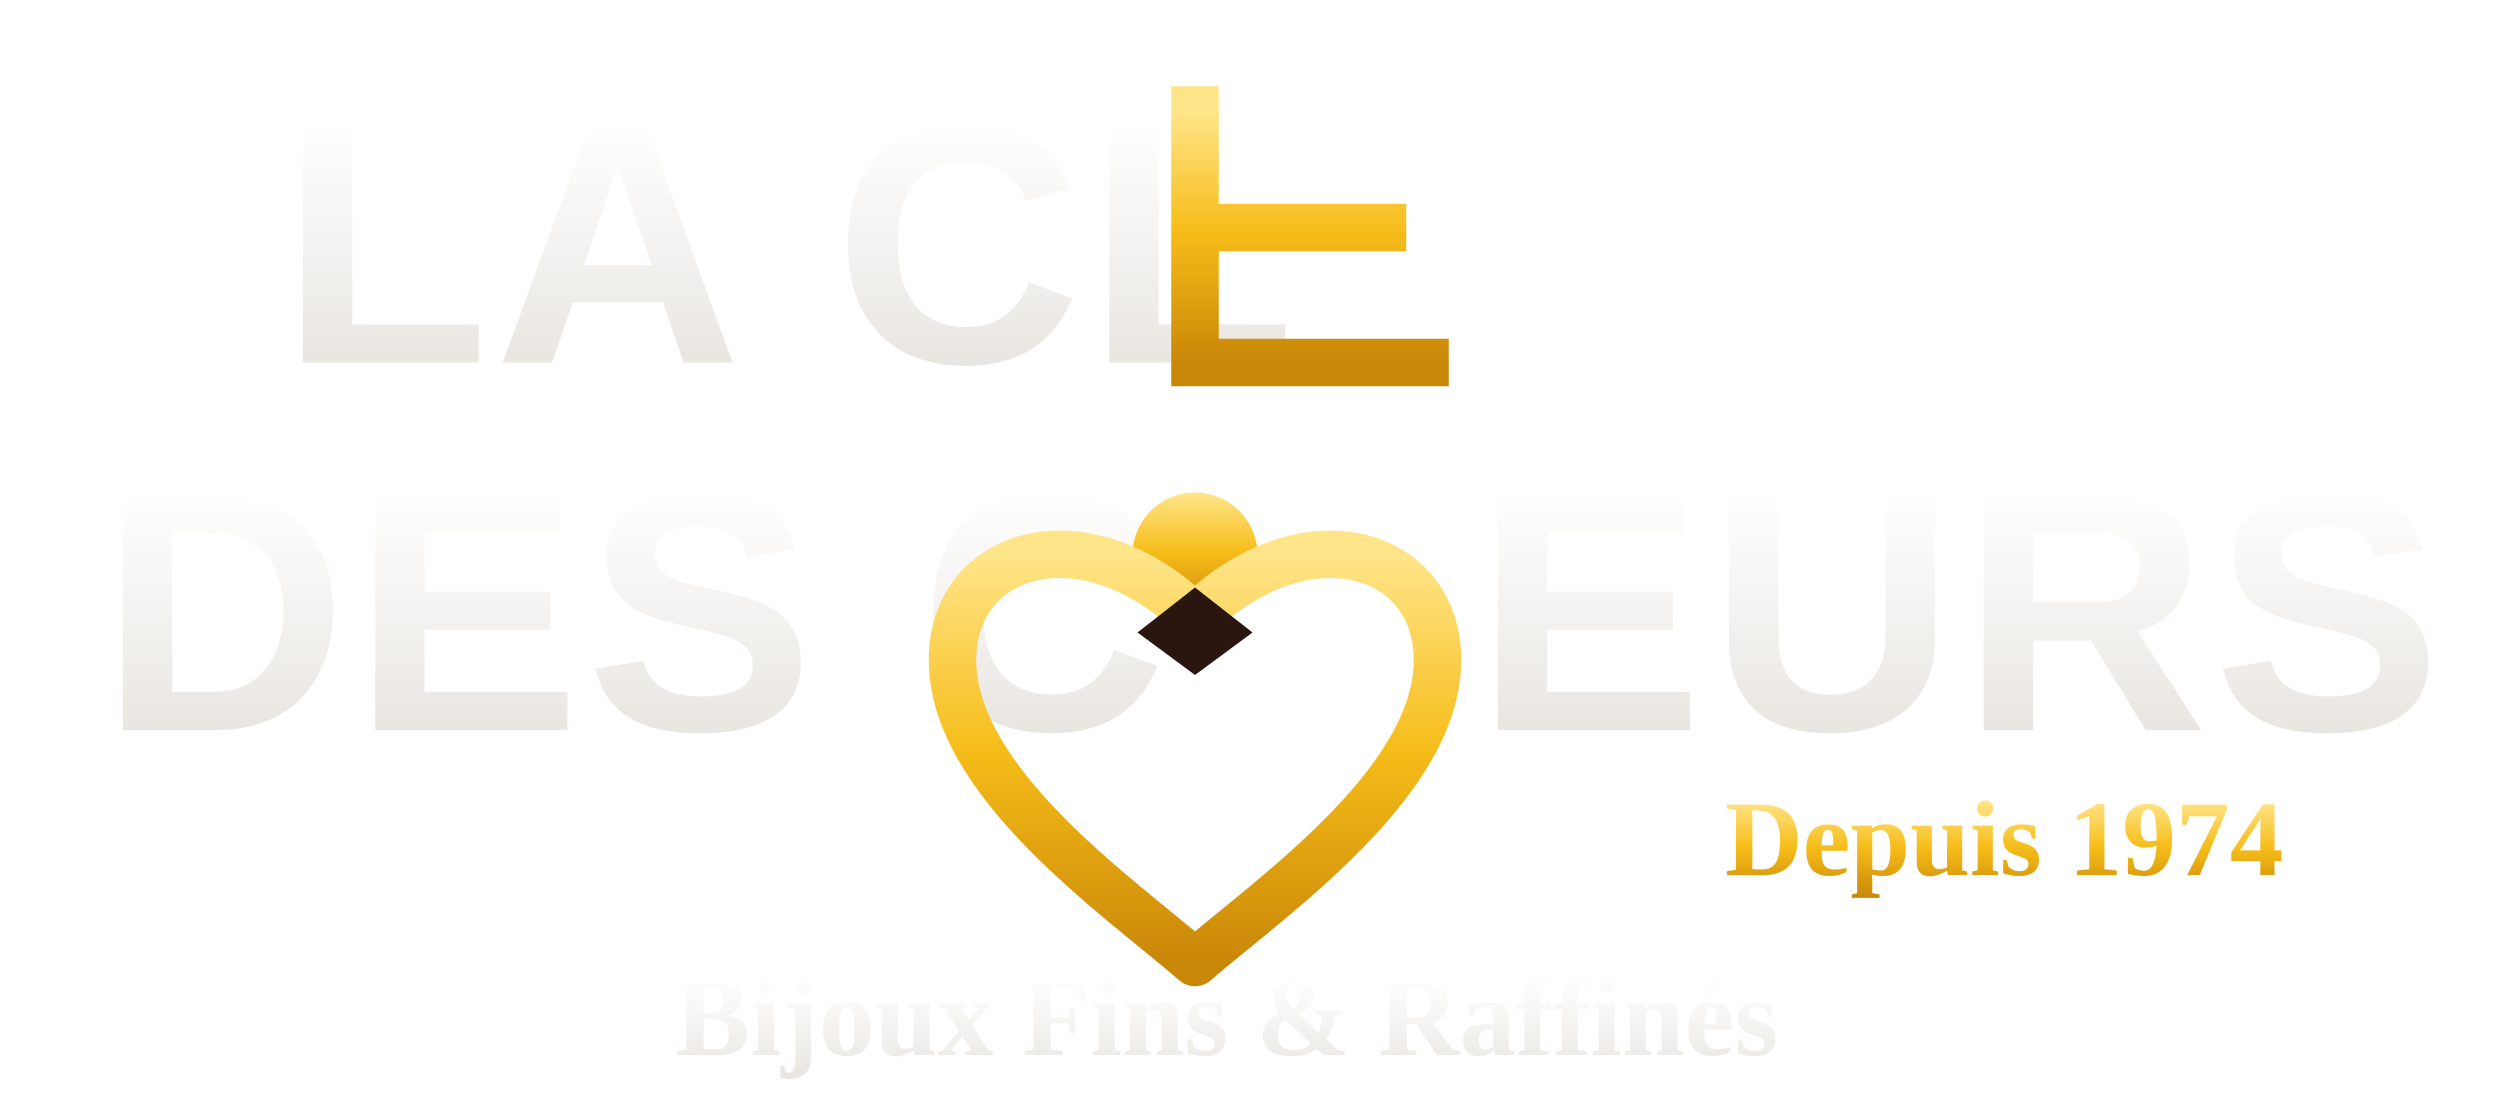
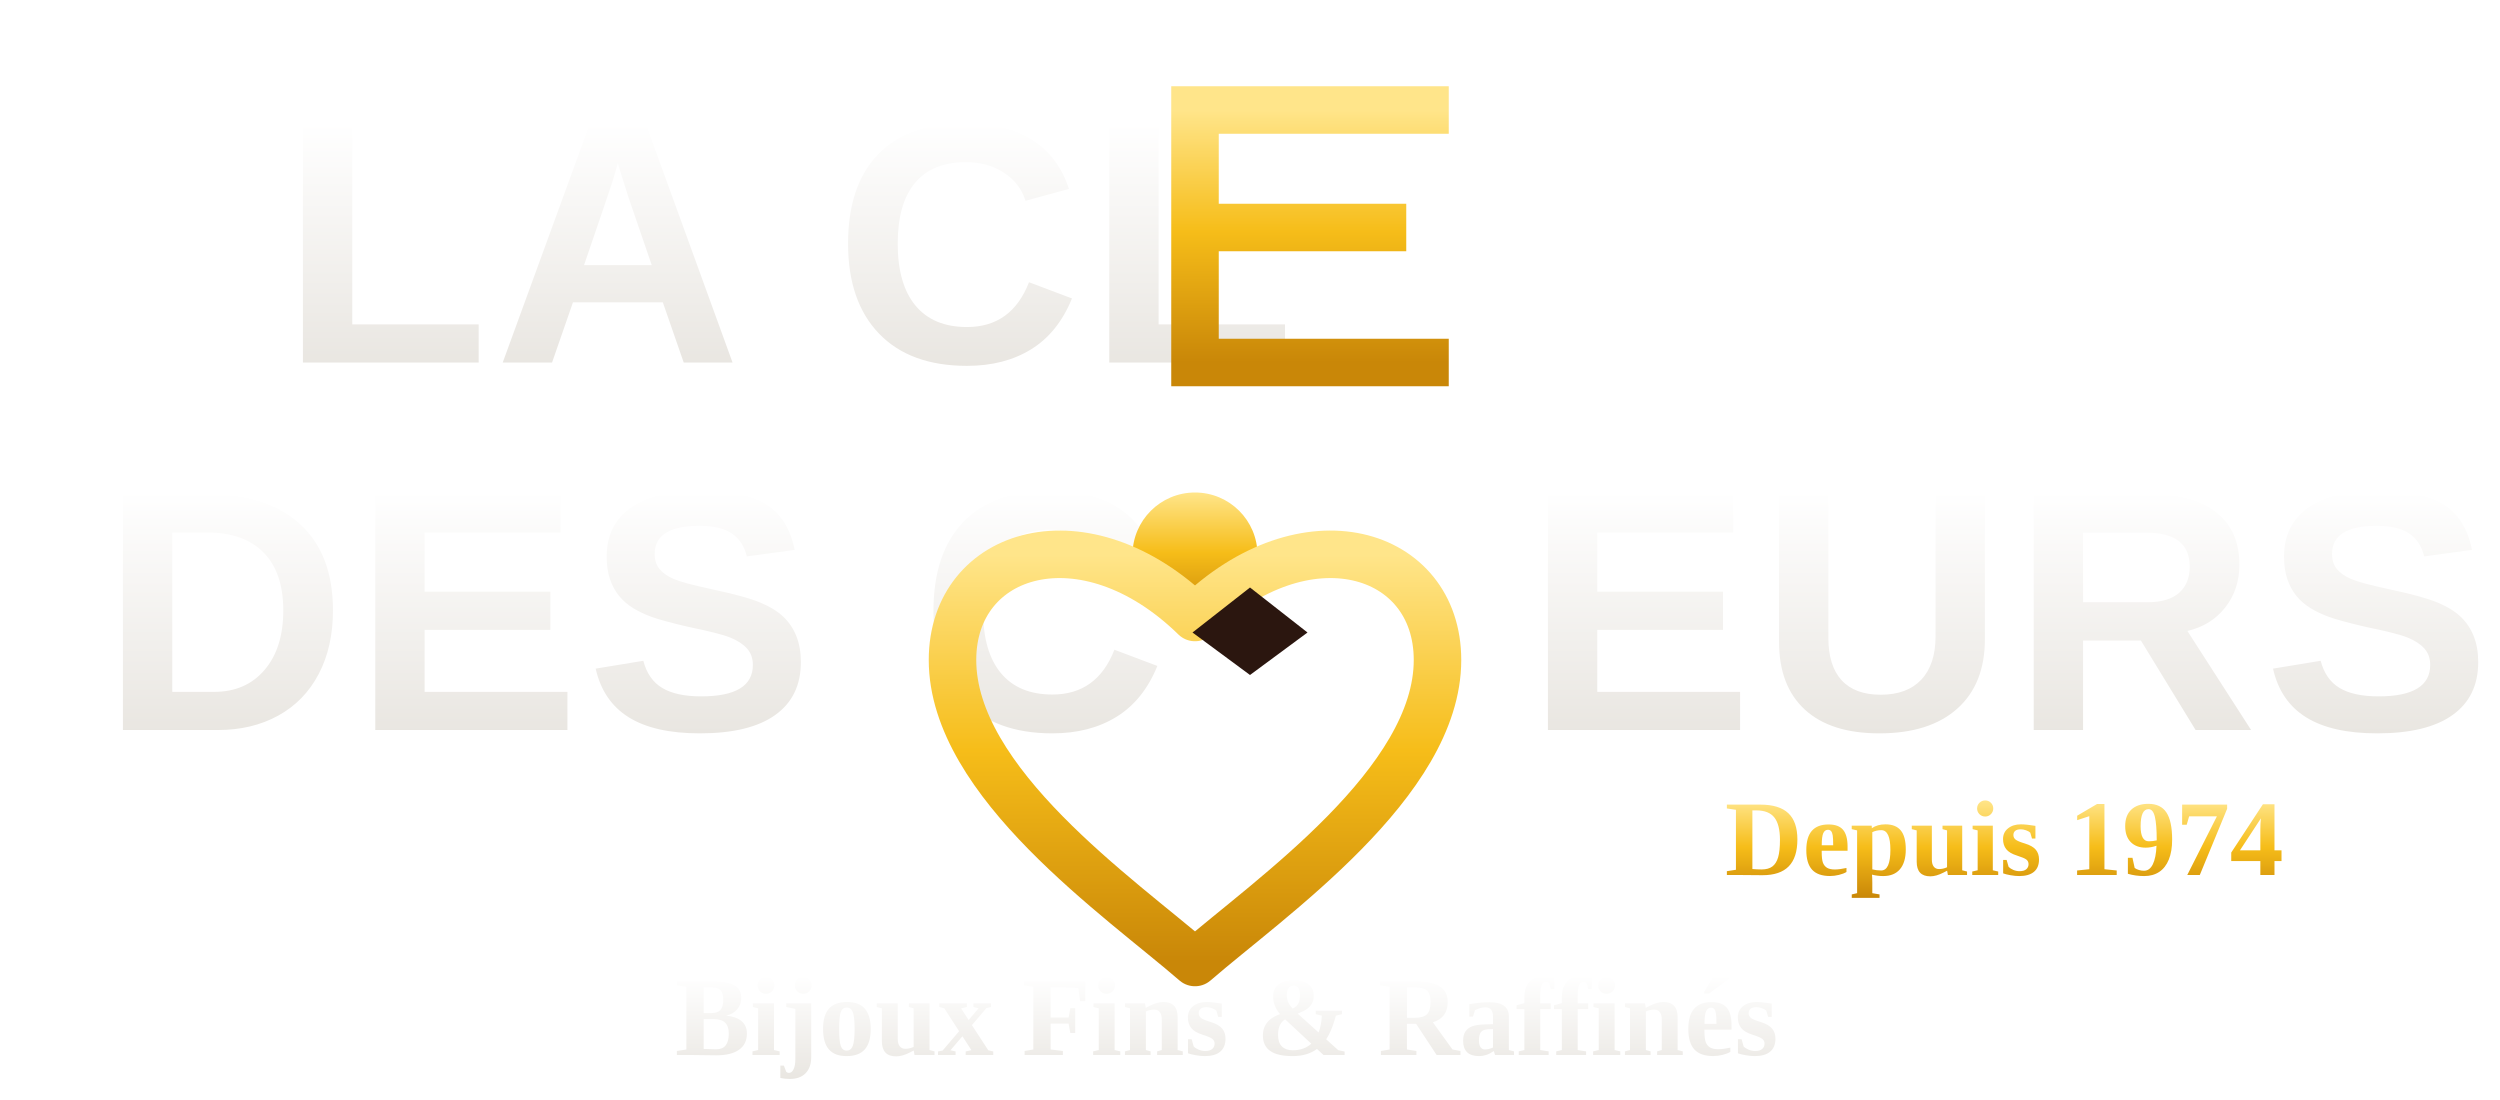
<svg xmlns="http://www.w3.org/2000/svg" viewBox="0 0 1000 440" role="img" aria-labelledby="logoTitle">
  <defs>
    <linearGradient id="gold" x1="0" y1="0" x2="0" y2="1">
      <stop offset="0" stop-color="#ffe58a" />
      <stop offset=".48" stop-color="#f6bd19" />
      <stop offset="1" stop-color="#c98708" />
    </linearGradient>
    <linearGradient id="ivory" x1="0" y1="0" x2="0" y2="1">
      <stop offset="0" stop-color="#fff" />
      <stop offset="1" stop-color="#e9e6e1" />
    </linearGradient>
  </defs>
  <g font-family="Arial, Helvetica, sans-serif" font-weight="800" fill="url(#ivory)">
    <text x="112" y="145" font-size="137" letter-spacing="2">LA CL</text>
    <text x="40" y="292" font-size="137" letter-spacing="2">DES C</text>
-     <text x="590" y="292" font-size="137" letter-spacing="2">EURS</text>
+     <text x="610" y="292" font-size="137" letter-spacing="2">EURS</text>
  </g>
-   <path d="M478 44 V145 H570 M478 91 H553 M478 145 H570" fill="none" stroke="url(#gold)" stroke-width="19" stroke-linecap="square" stroke-linejoin="miter" />
+   <path d="M478 44 H570 M478 44 V145 M478 91 H553 M478 145 H570" fill="none" stroke="url(#gold)" stroke-width="19" stroke-linecap="square" stroke-linejoin="miter" />
  <path d="M478 145 V214" fill="none" stroke="url(#gold)" stroke-width="19" stroke-linecap="butt" />
  <circle cx="478" cy="222" r="25" fill="url(#gold)" />
  <path d="M478 385  C448 359 381 313 381 264  C381 220 434 204 478 247  C522 204 575 220 575 264  C575 313 508 359 478 385Z" fill="none" stroke="url(#gold)" stroke-width="19" stroke-linejoin="round" />
-   <path d="M478 235 L455 253 L478 270 L501 253Z" fill="#2b160f" />
+   <path d="M500 235 L477 253 L500 270 L523 253Z" fill="#2b160f" />
  <text x="690" y="350" font-family="Georgia, 'Times New Roman', serif" font-size="43" font-weight="700" fill="url(#gold)">Depuis 1974</text>
  <path d="M65 408 H250 M750 408 H935" stroke="url(#gold)" stroke-width="7" />
  <text x="270" y="422" font-family="Georgia, 'Times New Roman', serif" font-size="45" font-weight="700" fill="url(#ivory)">Bijoux Fins &amp; Raffinés</text>
</svg>
